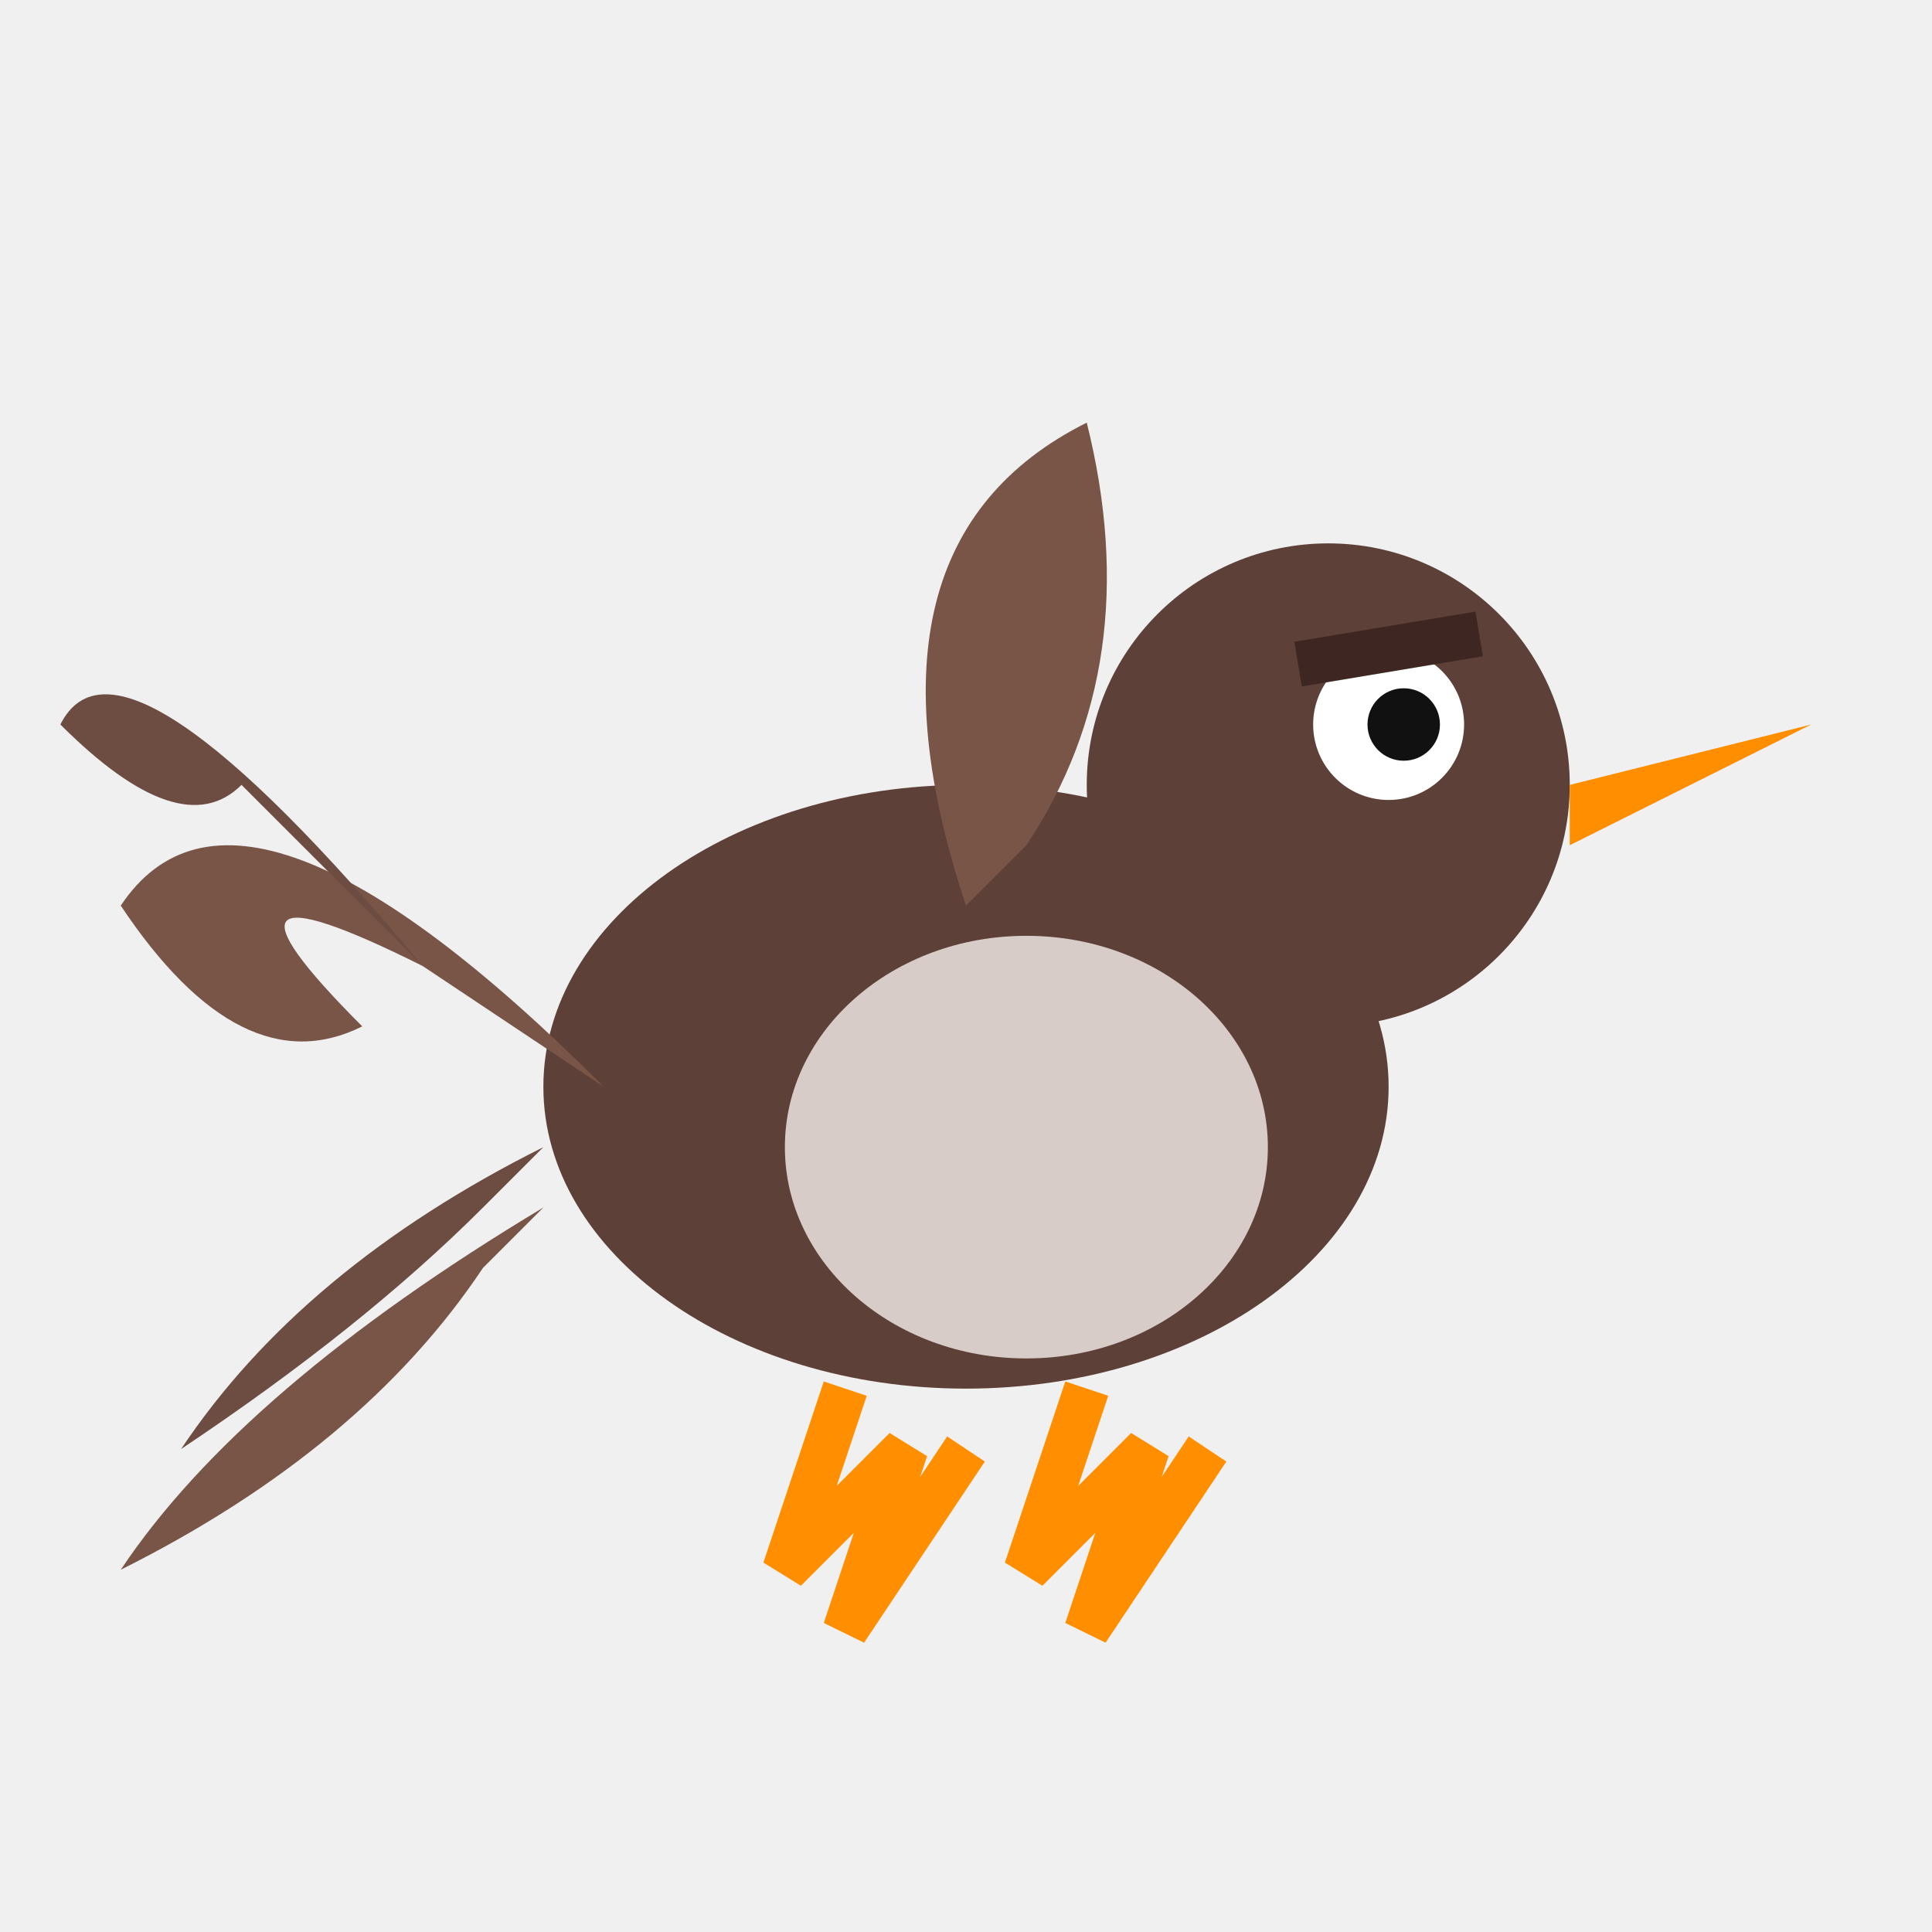
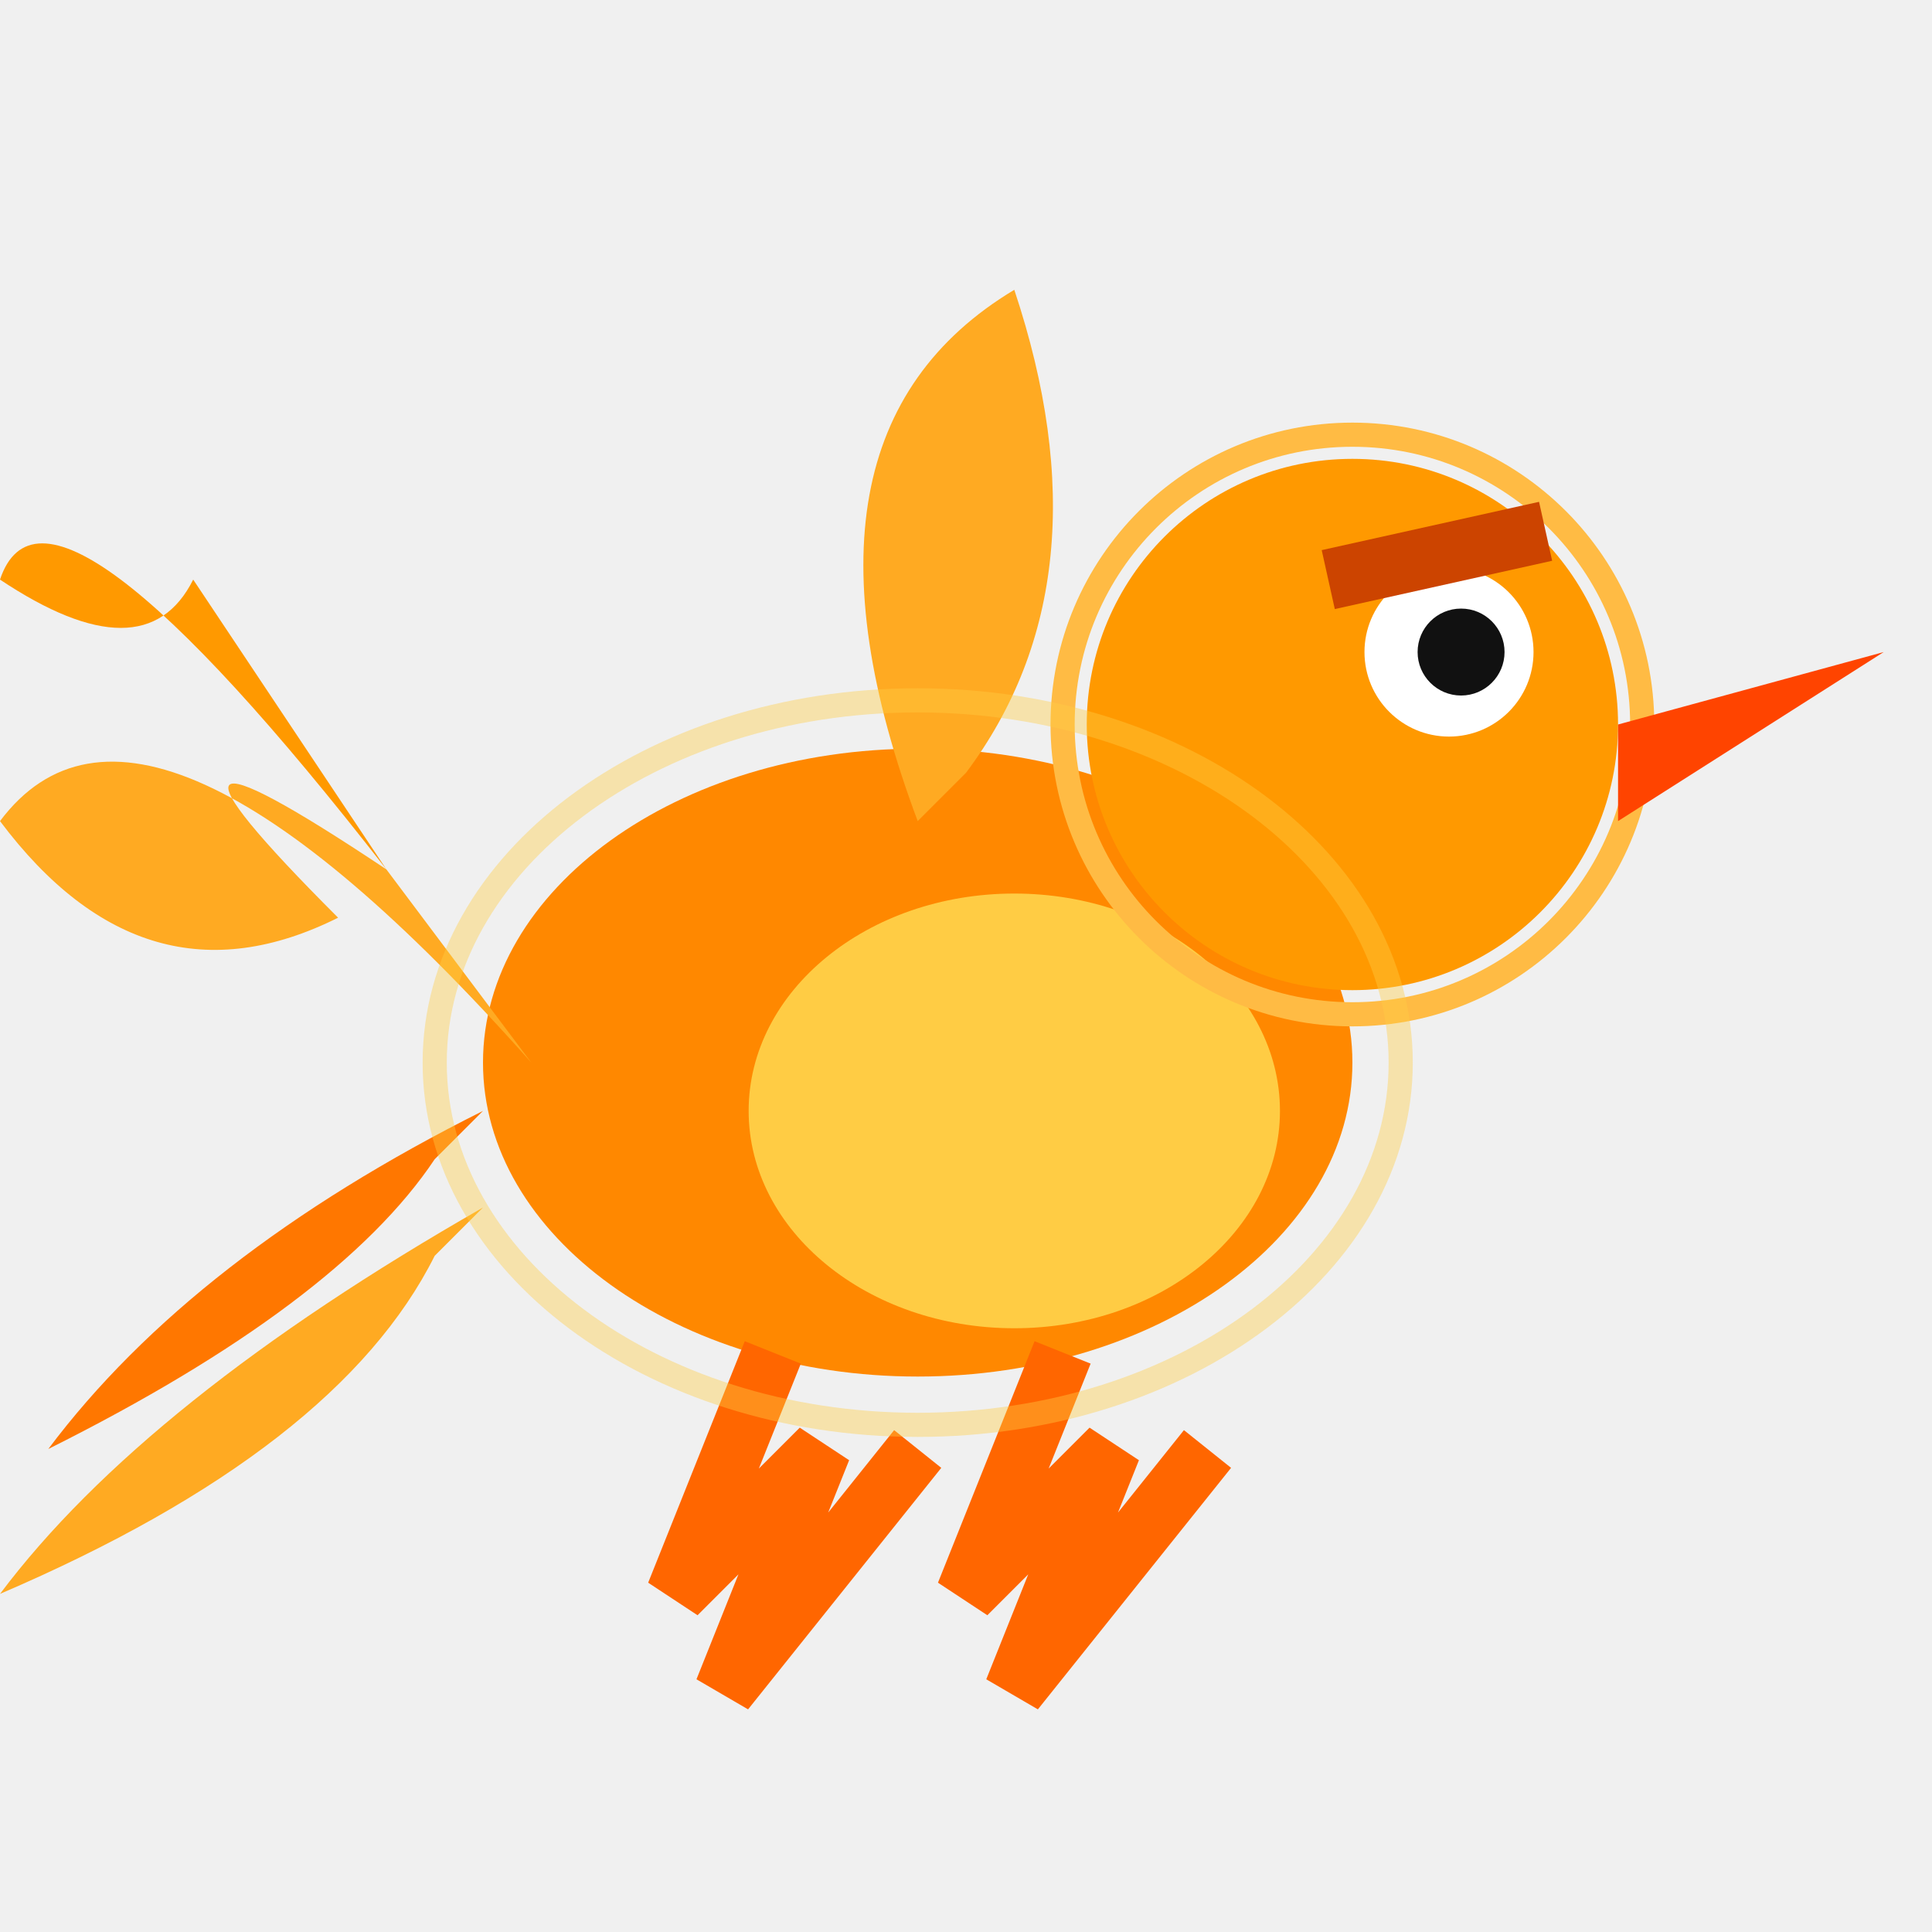
- <svg xmlns="http://www.w3.org/2000/svg" viewBox="0 0 64 64">
-   <ellipse cx="32" cy="36" rx="14" ry="10" fill="#5d4037" />
-   <ellipse cx="34" cy="38" rx="8" ry="7" fill="#d7ccc8" />
-   <circle cx="44" cy="26" r="8" fill="#5d4037" />
-   <path d="M52 26 L60 24 L52 28 Z" fill="#ff8f00" />
-   <circle cx="46" cy="24" r="2.5" fill="#fff" />
-   <circle cx="46.5" cy="24" r="1.2" fill="#111" />
-   <path d="M43 22 L49 21" fill="none" stroke="#3e2723" stroke-width="1.5" />
-   <path d="M20 36 Q8 24 4 30 Q8 36 12 34 Q6 28 14 32 Z" fill="#795548" />
-   <path d="M14 32 Q4 20 2 24 Q6 28 8 26 Z" fill="#6d4c41" />
-   <path d="M32 30 Q28 18 36 14 Q38 22 34 28 Z" fill="#795548" />
-   <path d="M18 38 Q10 42 6 48 Q12 44 16 40 Z" fill="#6d4c41" />
-   <path d="M18 40 Q8 46 4 52 Q12 48 16 42 Z" fill="#795548" />
-   <path d="M28 46 L26 52 L30 48 L28 54 L32 48" fill="none" stroke="#ff8f00" stroke-width="1.5" />
-   <path d="M36 46 L34 52 L38 48 L36 54 L40 48" fill="none" stroke="#ff8f00" stroke-width="1.5" />
+ <svg xmlns="http://www.w3.org/2000/svg" viewBox="0 0 80 80">
+   <ellipse cx="38" cy="44" rx="18" ry="13" fill="#ff8800" />
+   <ellipse cx="42" cy="46" rx="11" ry="9" fill="#ffcc44" />
+   <circle cx="56" cy="30" r="11" fill="#ff9900" />
+   <circle cx="56" cy="30" r="12" fill="none" stroke="#ffbb44" stroke-width="1" />
+   <path d="M67 30 L78 27 L67 34 Z" fill="#ff4400" />
+   <circle cx="60" cy="27" r="3.5" fill="#fff" />
+   <circle cx="60.5" cy="27" r="1.8" fill="#111" />
+   <path d="M55 24 L64 22" fill="none" stroke="#cc4400" stroke-width="2.5" />
+   <path d="M22 44 Q6 26 0 34 Q6 42 14 38 Q4 28 16 36 Z" fill="#ffaa22" />
+   <path d="M16 36 Q2 18 0 24 Q6 28 8 24 Z" fill="#ff9900" />
+   <path d="M38 34 Q32 18 42 12 Q46 24 40 32 Z" fill="#ffaa22" />
+   <path d="M20 46 Q8 52 2 60 Q14 54 18 48 Z" fill="#ff7700" />
+   <path d="M20 50 Q6 58 0 66 Q14 60 18 52 Z" fill="#ffaa22" />
+   <path d="M32 56 L28 66 L34 60 L30 70 L38 60" fill="none" stroke="#ff6600" stroke-width="2.5" />
+   <path d="M44 56 L40 66 L46 60 L42 70 L50 60" fill="none" stroke="#ff6600" stroke-width="2.5" />
+   <ellipse cx="38" cy="44" rx="20" ry="15" fill="none" stroke="#ffcc44" stroke-width="1" opacity="0.4" />
</svg>
